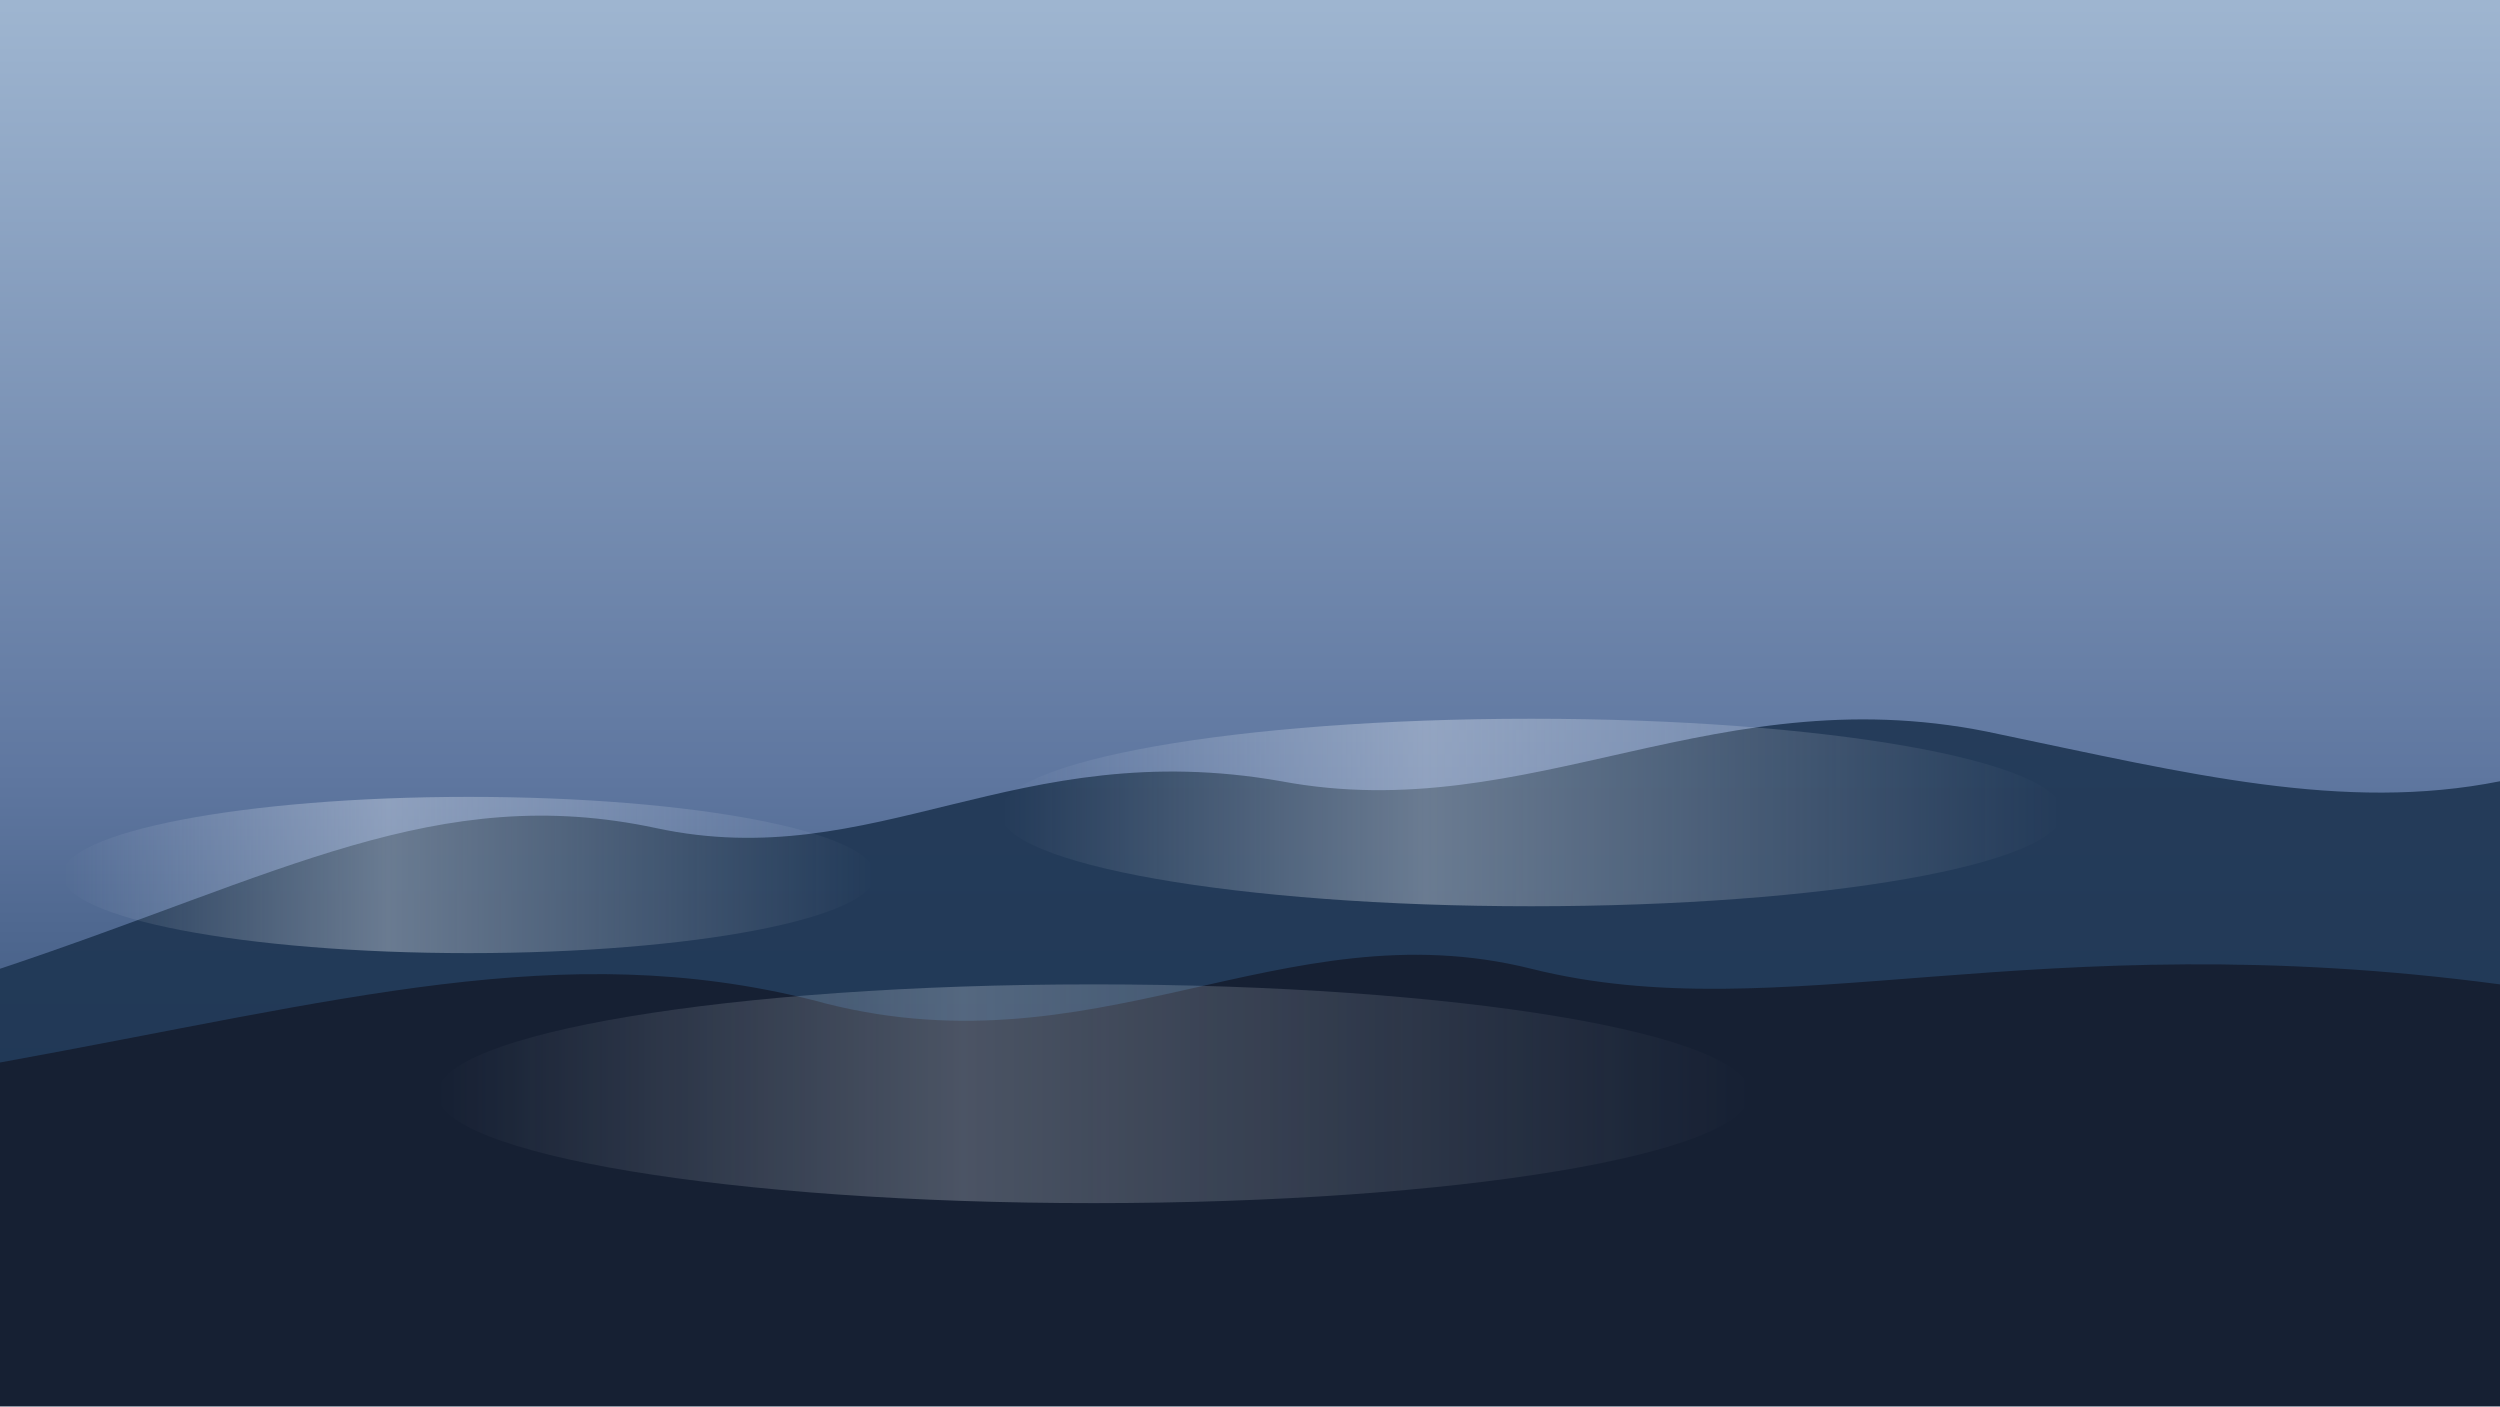
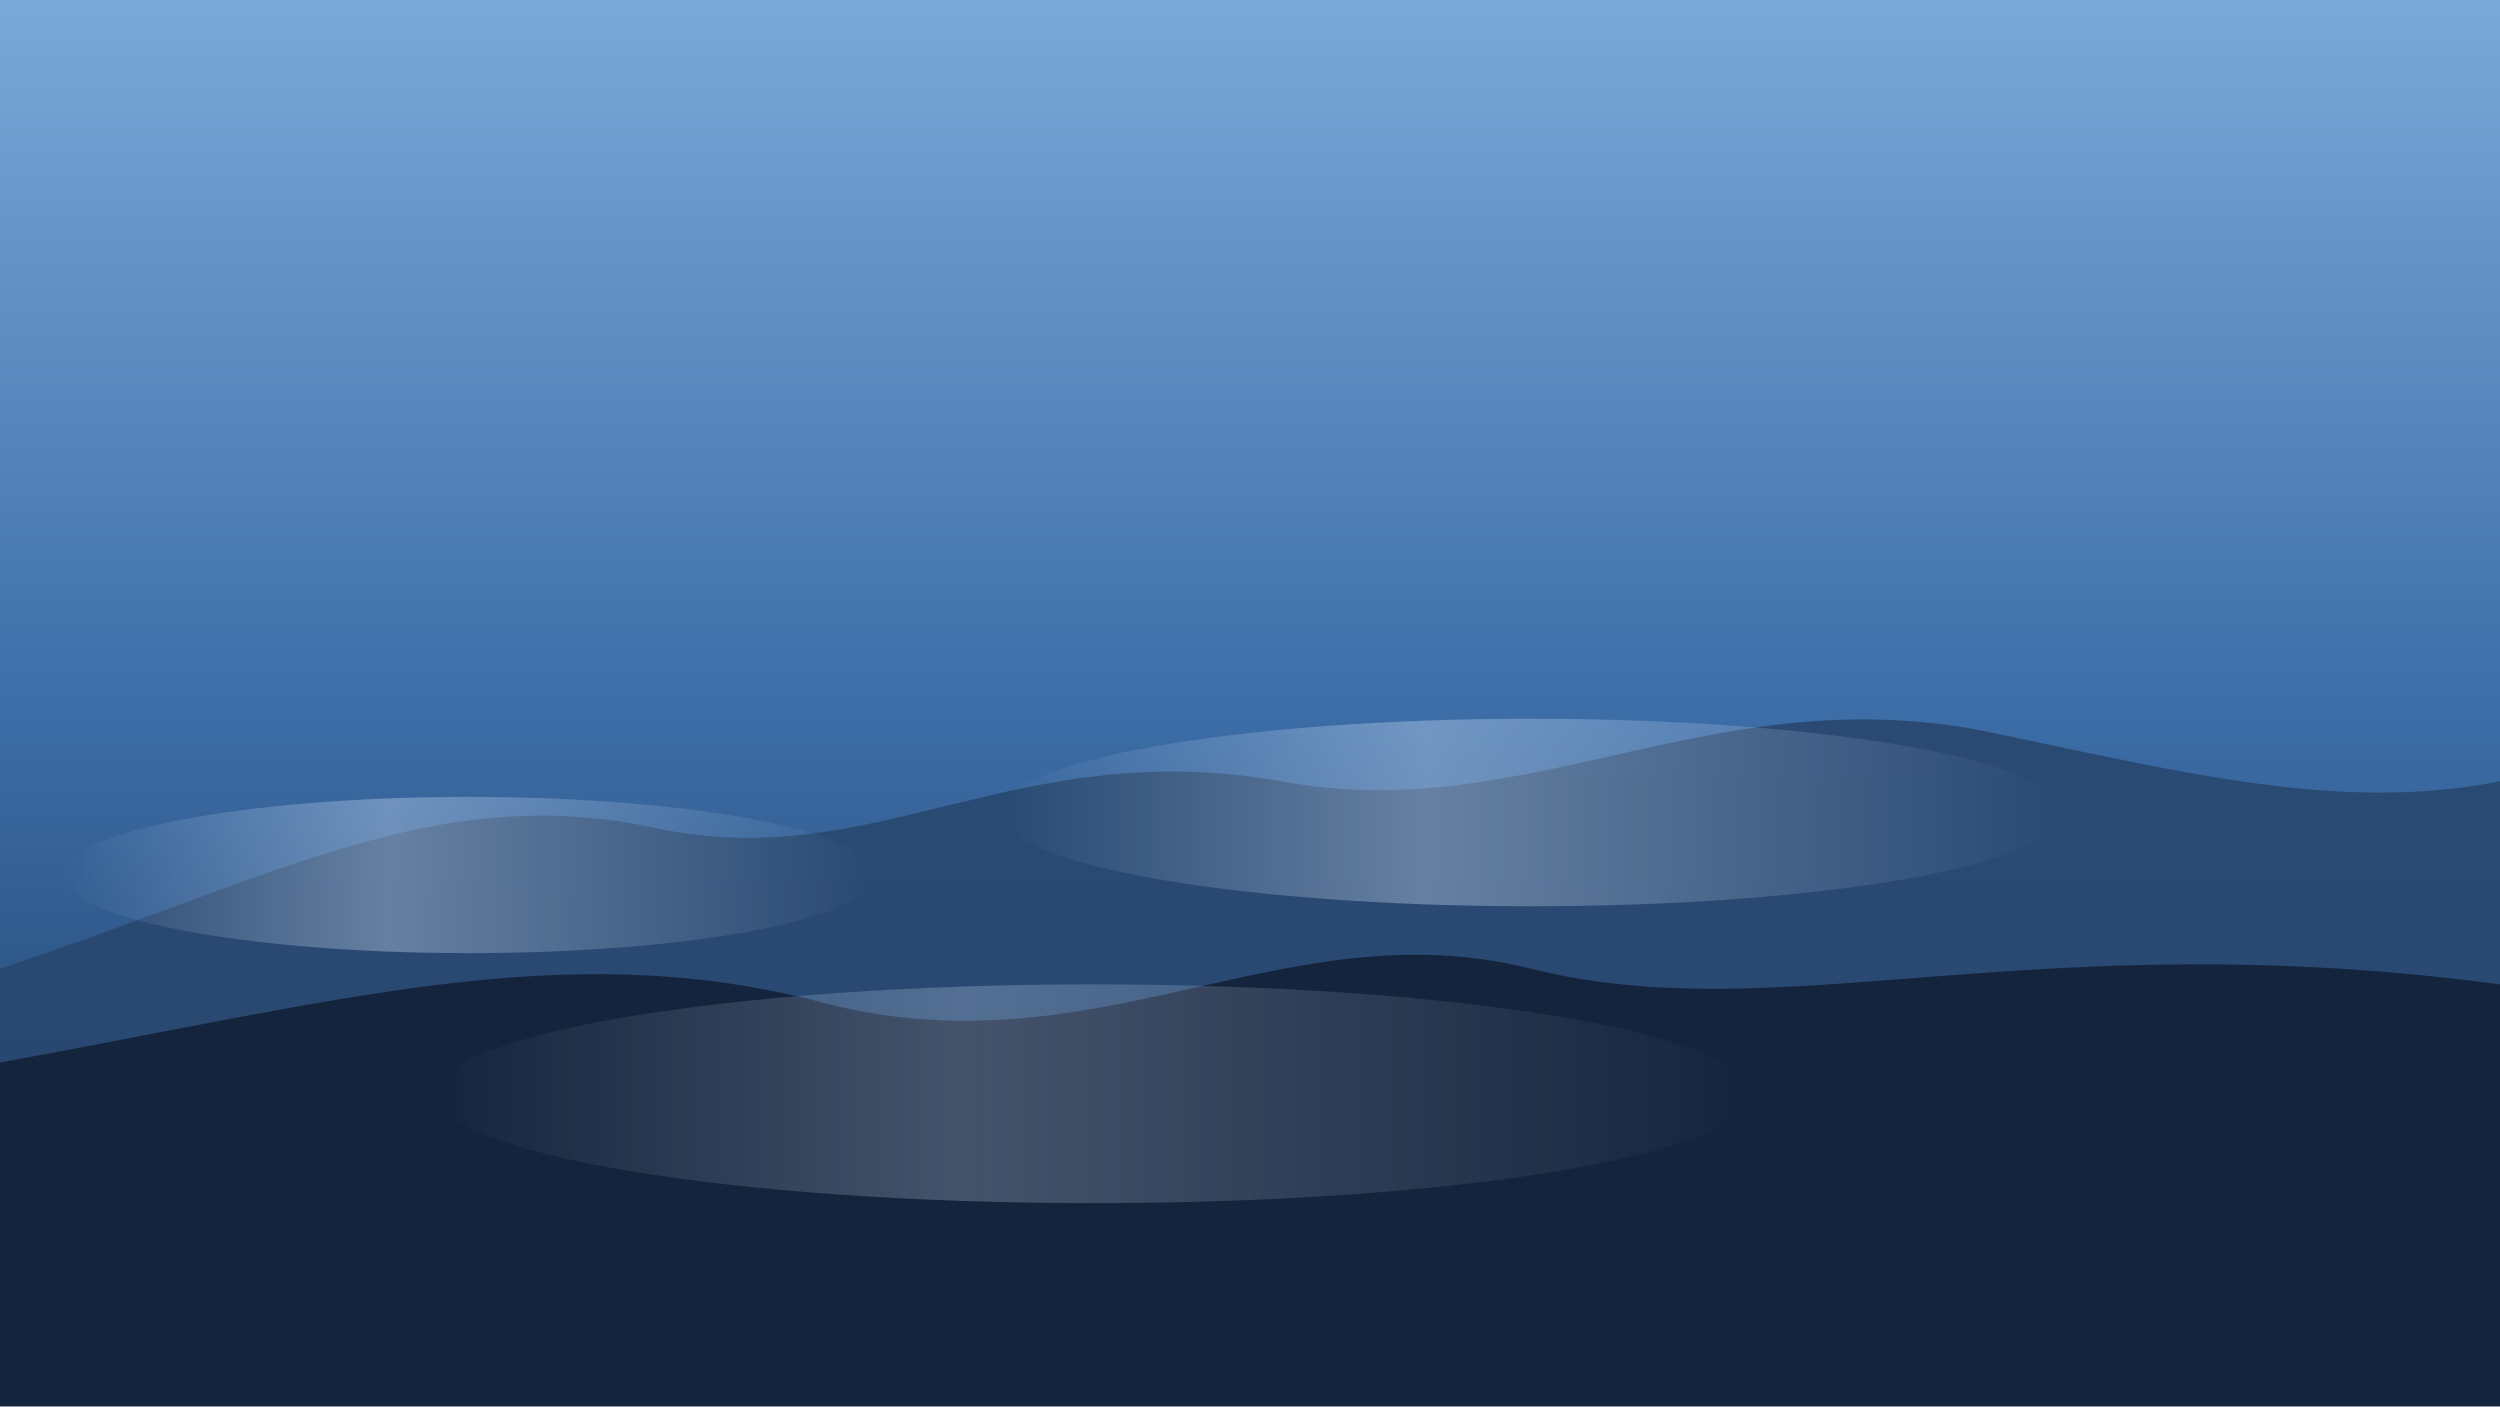
<svg xmlns="http://www.w3.org/2000/svg" viewBox="0 0 1600 900" preserveAspectRatio="xMidYMid slice">
  <defs>
    <linearGradient id="sky" x1="0" y1="0" x2="0" y2="1">
-       <stop offset="0%" stop-color="#9eb5d0" />
-       <stop offset="55%" stop-color="#5f77a0" />
-       <stop offset="100%" stop-color="#1e3a5f" />
+       <stop offset="0%" stop-color="#7aa8d8" />
+       <stop offset="50%" stop-color="#3d6ea8" />
+       <stop offset="100%" stop-color="#1a3559" />
    </linearGradient>
    <linearGradient id="fog" x1="0" y1="0" x2="1" y2="0">
-       <stop offset="0%" stop-color="#edf3fb" stop-opacity="0" />
-       <stop offset="40%" stop-color="#edf3fb" stop-opacity="0.35" />
-       <stop offset="100%" stop-color="#edf3fb" stop-opacity="0" />
+       <stop offset="0%" stop-color="#d6e6fb" stop-opacity="0" />
+       <stop offset="40%" stop-color="#d6e6fb" stop-opacity="0.35" />
+       <stop offset="100%" stop-color="#d6e6fb" stop-opacity="0" />
    </linearGradient>
  </defs>
  <rect width="1600" height="900" fill="url(#sky)" />
-   <path d="M0 620 C180 560 280 500 420 530 C560 560 650 470 820 500 C980 530 1100 430 1280 470 C1400 495 1500 520 1600 500 L1600 900 L0 900 Z" fill="#1e3552" opacity="0.9" />
-   <path d="M0 680 C220 640 360 600 520 640 C700 690 820 580 980 620 C1140 660 1300 590 1600 630 L1600 900 L0 900 Z" fill="#162033" />
+   <path d="M0 620 C180 560 280 500 420 530 C560 560 650 470 820 500 C980 530 1100 430 1280 470 C1400 495 1500 520 1600 500 L1600 900 L0 900 Z" fill="#284870" opacity="0.92" />
+   <path d="M0 680 C220 640 360 600 520 640 C700 690 820 580 980 620 C1140 660 1300 590 1600 630 L1600 900 L0 900 Z" fill="#15243d" />
  <ellipse cx="300" cy="560" rx="260" ry="50" fill="url(#fog)" />
  <ellipse cx="980" cy="520" rx="340" ry="60" fill="url(#fog)" />
  <ellipse cx="700" cy="700" rx="420" ry="70" fill="url(#fog)" opacity="0.7" />
</svg>
